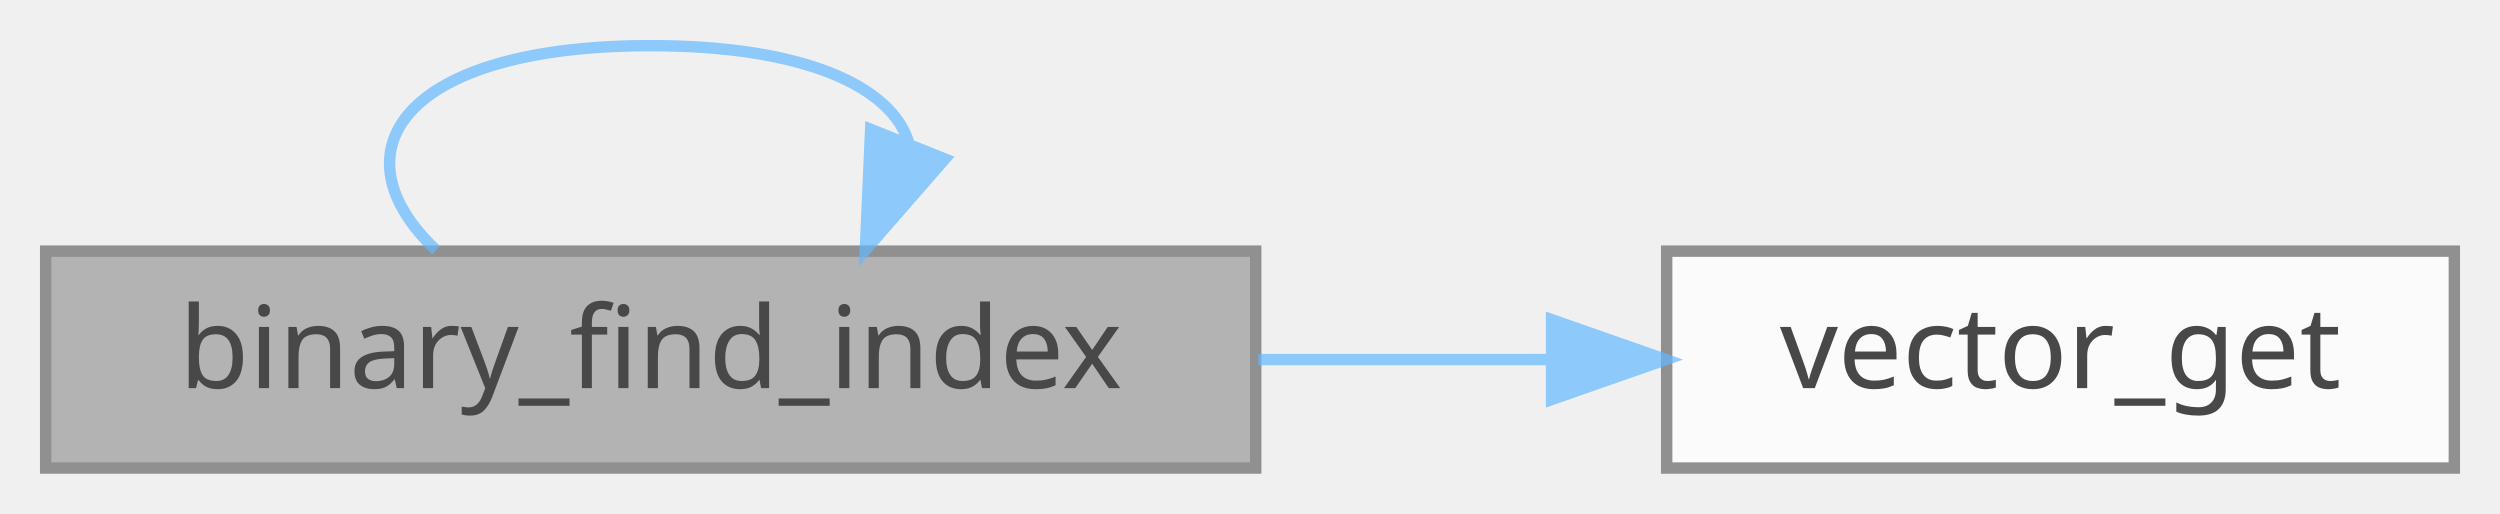
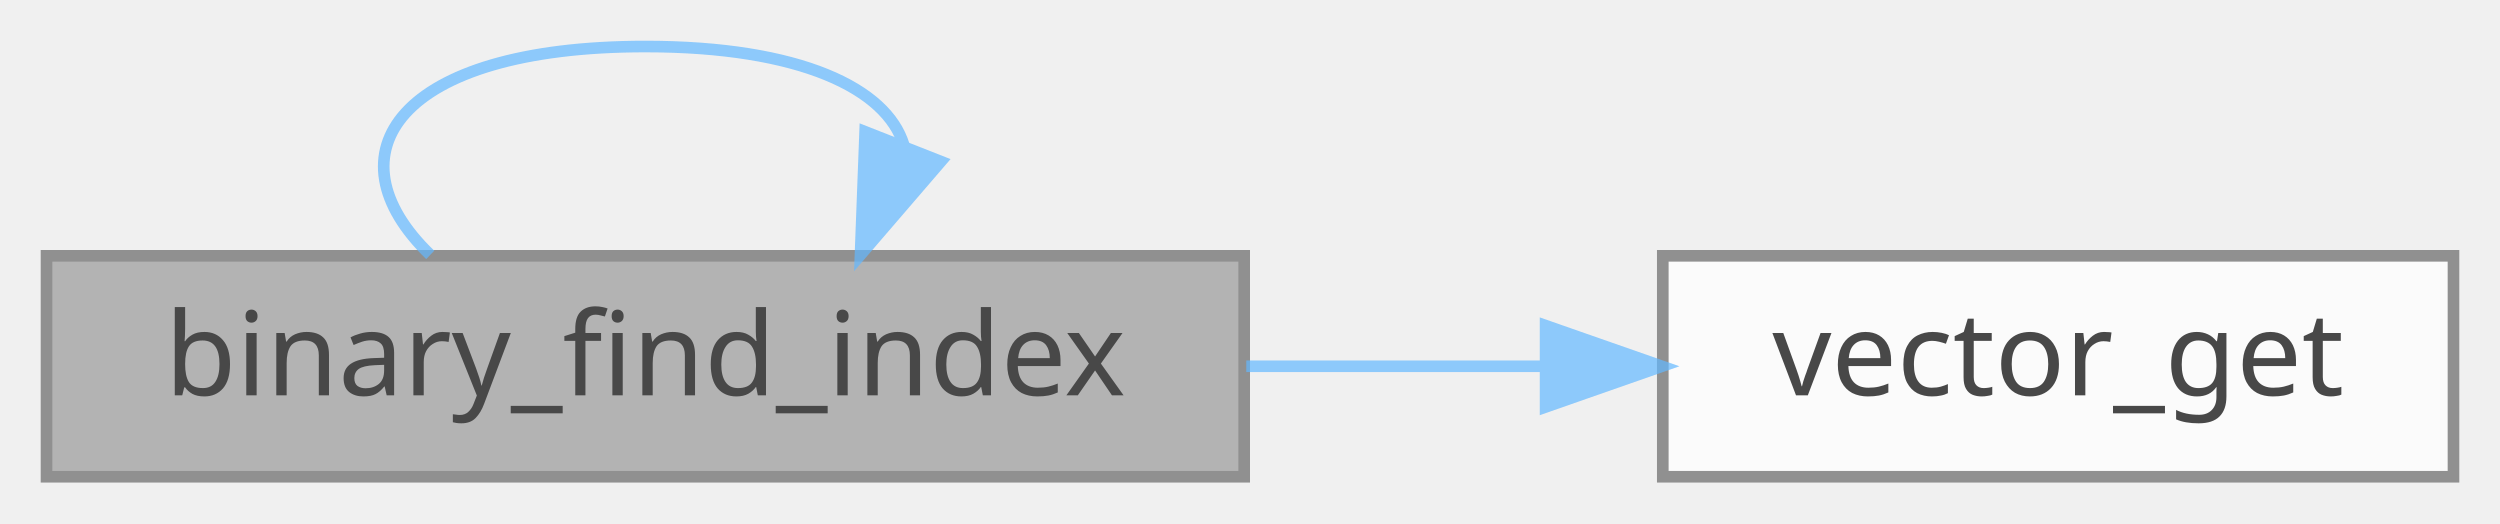
- <svg xmlns="http://www.w3.org/2000/svg" xmlns:xlink="http://www.w3.org/1999/xlink" width="219pt" height="45pt" viewBox="0.00 0.00 219.00 45.00">
+ <svg xmlns="http://www.w3.org/2000/svg" xmlns:xlink="http://www.w3.org/1999/xlink" width="215pt" height="45pt" viewBox="0.00 0.00 215.00 45.00">
  <svg id="main" version="1.1" xml:space="preserve">
    <style type="text/css">
.node, .edge {opacity: 0.7;}
.node.selected, .edge.selected {opacity: 1;}
.edge:hover path { stroke: red; }
.edge:hover polygon { stroke: red; fill: red; }
</style>
    <svg id="graph" class="graph">
      <g id="graph0" class="graph" transform="scale(1 1) rotate(0) translate(4 41)">
        <g id="Node000001" class="node">
          <g id="a_Node000001">
            <a xlink:title="Performs binary search on a vectors range.">
-               <polygon fill="#999999" stroke="#666666" points="106,-19 0,-19 0,0 106,0 106,-19" />
-               <text text-anchor="middle" x="53" y="-7" font-family="Mononoki" font-size="10.00">binary_find_index</text>
+               <polygon fill="#999999" stroke="#666666" points="103,-19 0,-19 0,0 103,0 103,-19" />
+               <text text-anchor="middle" x="51.5" y="-7" font-family="Mononoki" font-size="10.00">binary_find_index</text>
            </a>
          </g>
        </g>
        <g id="edge1_Node000001_Node000001" class="edge">
          <g id="a_edge1_Node000001_Node000001">
            <a xlink:title=" ">
-               <path fill="none" stroke="#63b8ff" d="M34.2,-19.08C25.05,-27.73 31.32,-37 53,-37 66.55,-37 74.08,-33.38 75.59,-28.55" />
-               <polygon fill="#63b8ff" stroke="#63b8ff" points="78.77,-27.07 71.8,-19.08 72.27,-29.67 78.77,-27.07" />
+               <path fill="none" stroke="#63b8ff" d="M33,-19.08C24.01,-27.73 30.17,-37 51.5,-37 64.83,-37 72.24,-33.38 73.72,-28.55" />
+               <polygon fill="#63b8ff" stroke="#63b8ff" points="76.91,-27.11 70,-19.08 70.4,-29.67 76.91,-27.11" />
            </a>
          </g>
        </g>
        <g id="Node000002" class="node">
          <g id="a_Node000002">
            <a xlink:href="group__Vector__API.html#ga9437d9506a3b2799f595c88b82f160b3" target="_top" xlink:title="Returns pointer for the element at index.">
-               <polygon fill="white" stroke="#666666" points="211,-19 142,-19 142,0 211,0 211,-19" />
-               <text text-anchor="middle" x="176.5" y="-7" font-family="Mononoki" font-size="10.00">vector_get</text>
+               <polygon fill="white" stroke="#666666" points="207,-19 139,-19 139,0 207,0 207,-19" />
+               <text text-anchor="middle" x="173" y="-7" font-family="Mononoki" font-size="10.00">vector_get</text>
            </a>
          </g>
        </g>
        <g id="edge2_Node000001_Node000002" class="edge">
          <g id="a_edge2_Node000001_Node000002">
            <a xlink:title=" ">
-               <path fill="none" stroke="#63b8ff" d="M106.23,-9.5C114.73,-9.5 123.46,-9.5 131.74,-9.5" />
-               <polygon fill="#63b8ff" stroke="#63b8ff" points="131.92,-13 141.92,-9.5 131.92,-6 131.92,-13" />
+               <path fill="none" stroke="#63b8ff" d="M103.18,-9.5C111.68,-9.5 120.43,-9.5 128.72,-9.5" />
+               <polygon fill="#63b8ff" stroke="#63b8ff" points="128.92,-13 138.92,-9.5 128.92,-6 128.92,-13" />
            </a>
          </g>
        </g>
      </g>
    </svg>
  </svg>
  <style type="text/css">

[data-mouse-over-selected='false'] { opacity: 0.7; }
[data-mouse-over-selected='true']  { opacity: 1.0; }

</style>
</svg>
